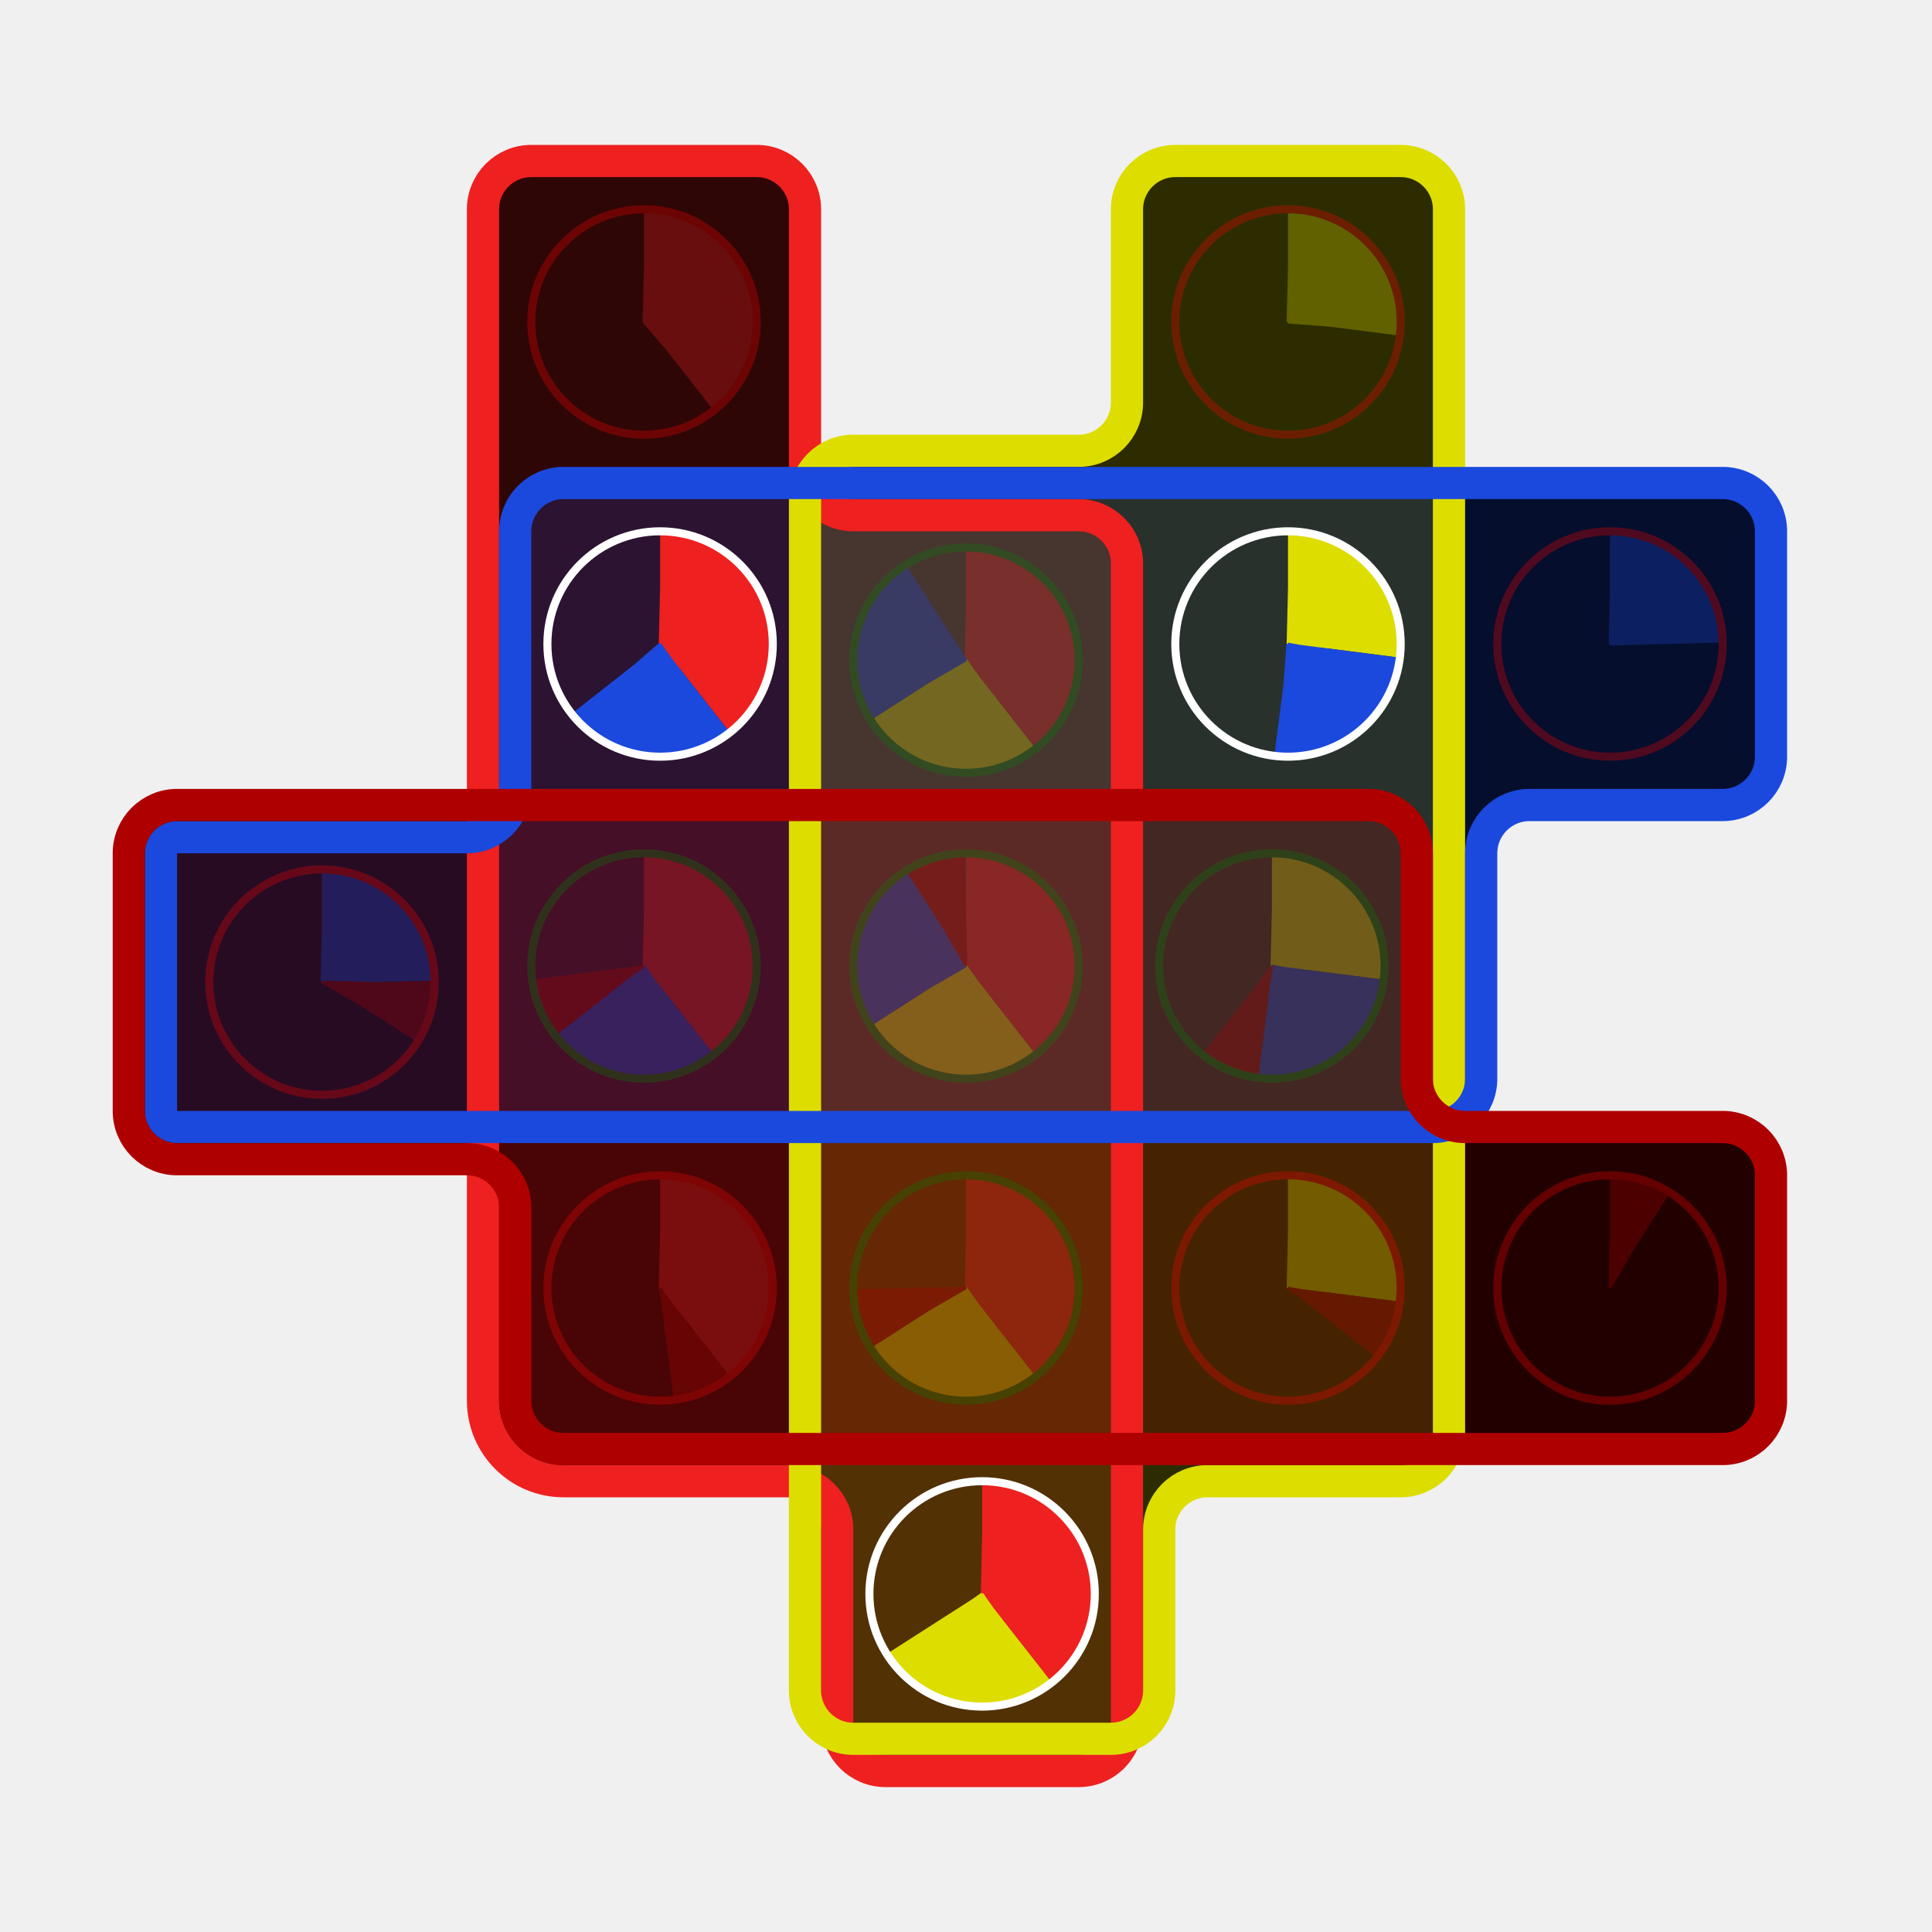
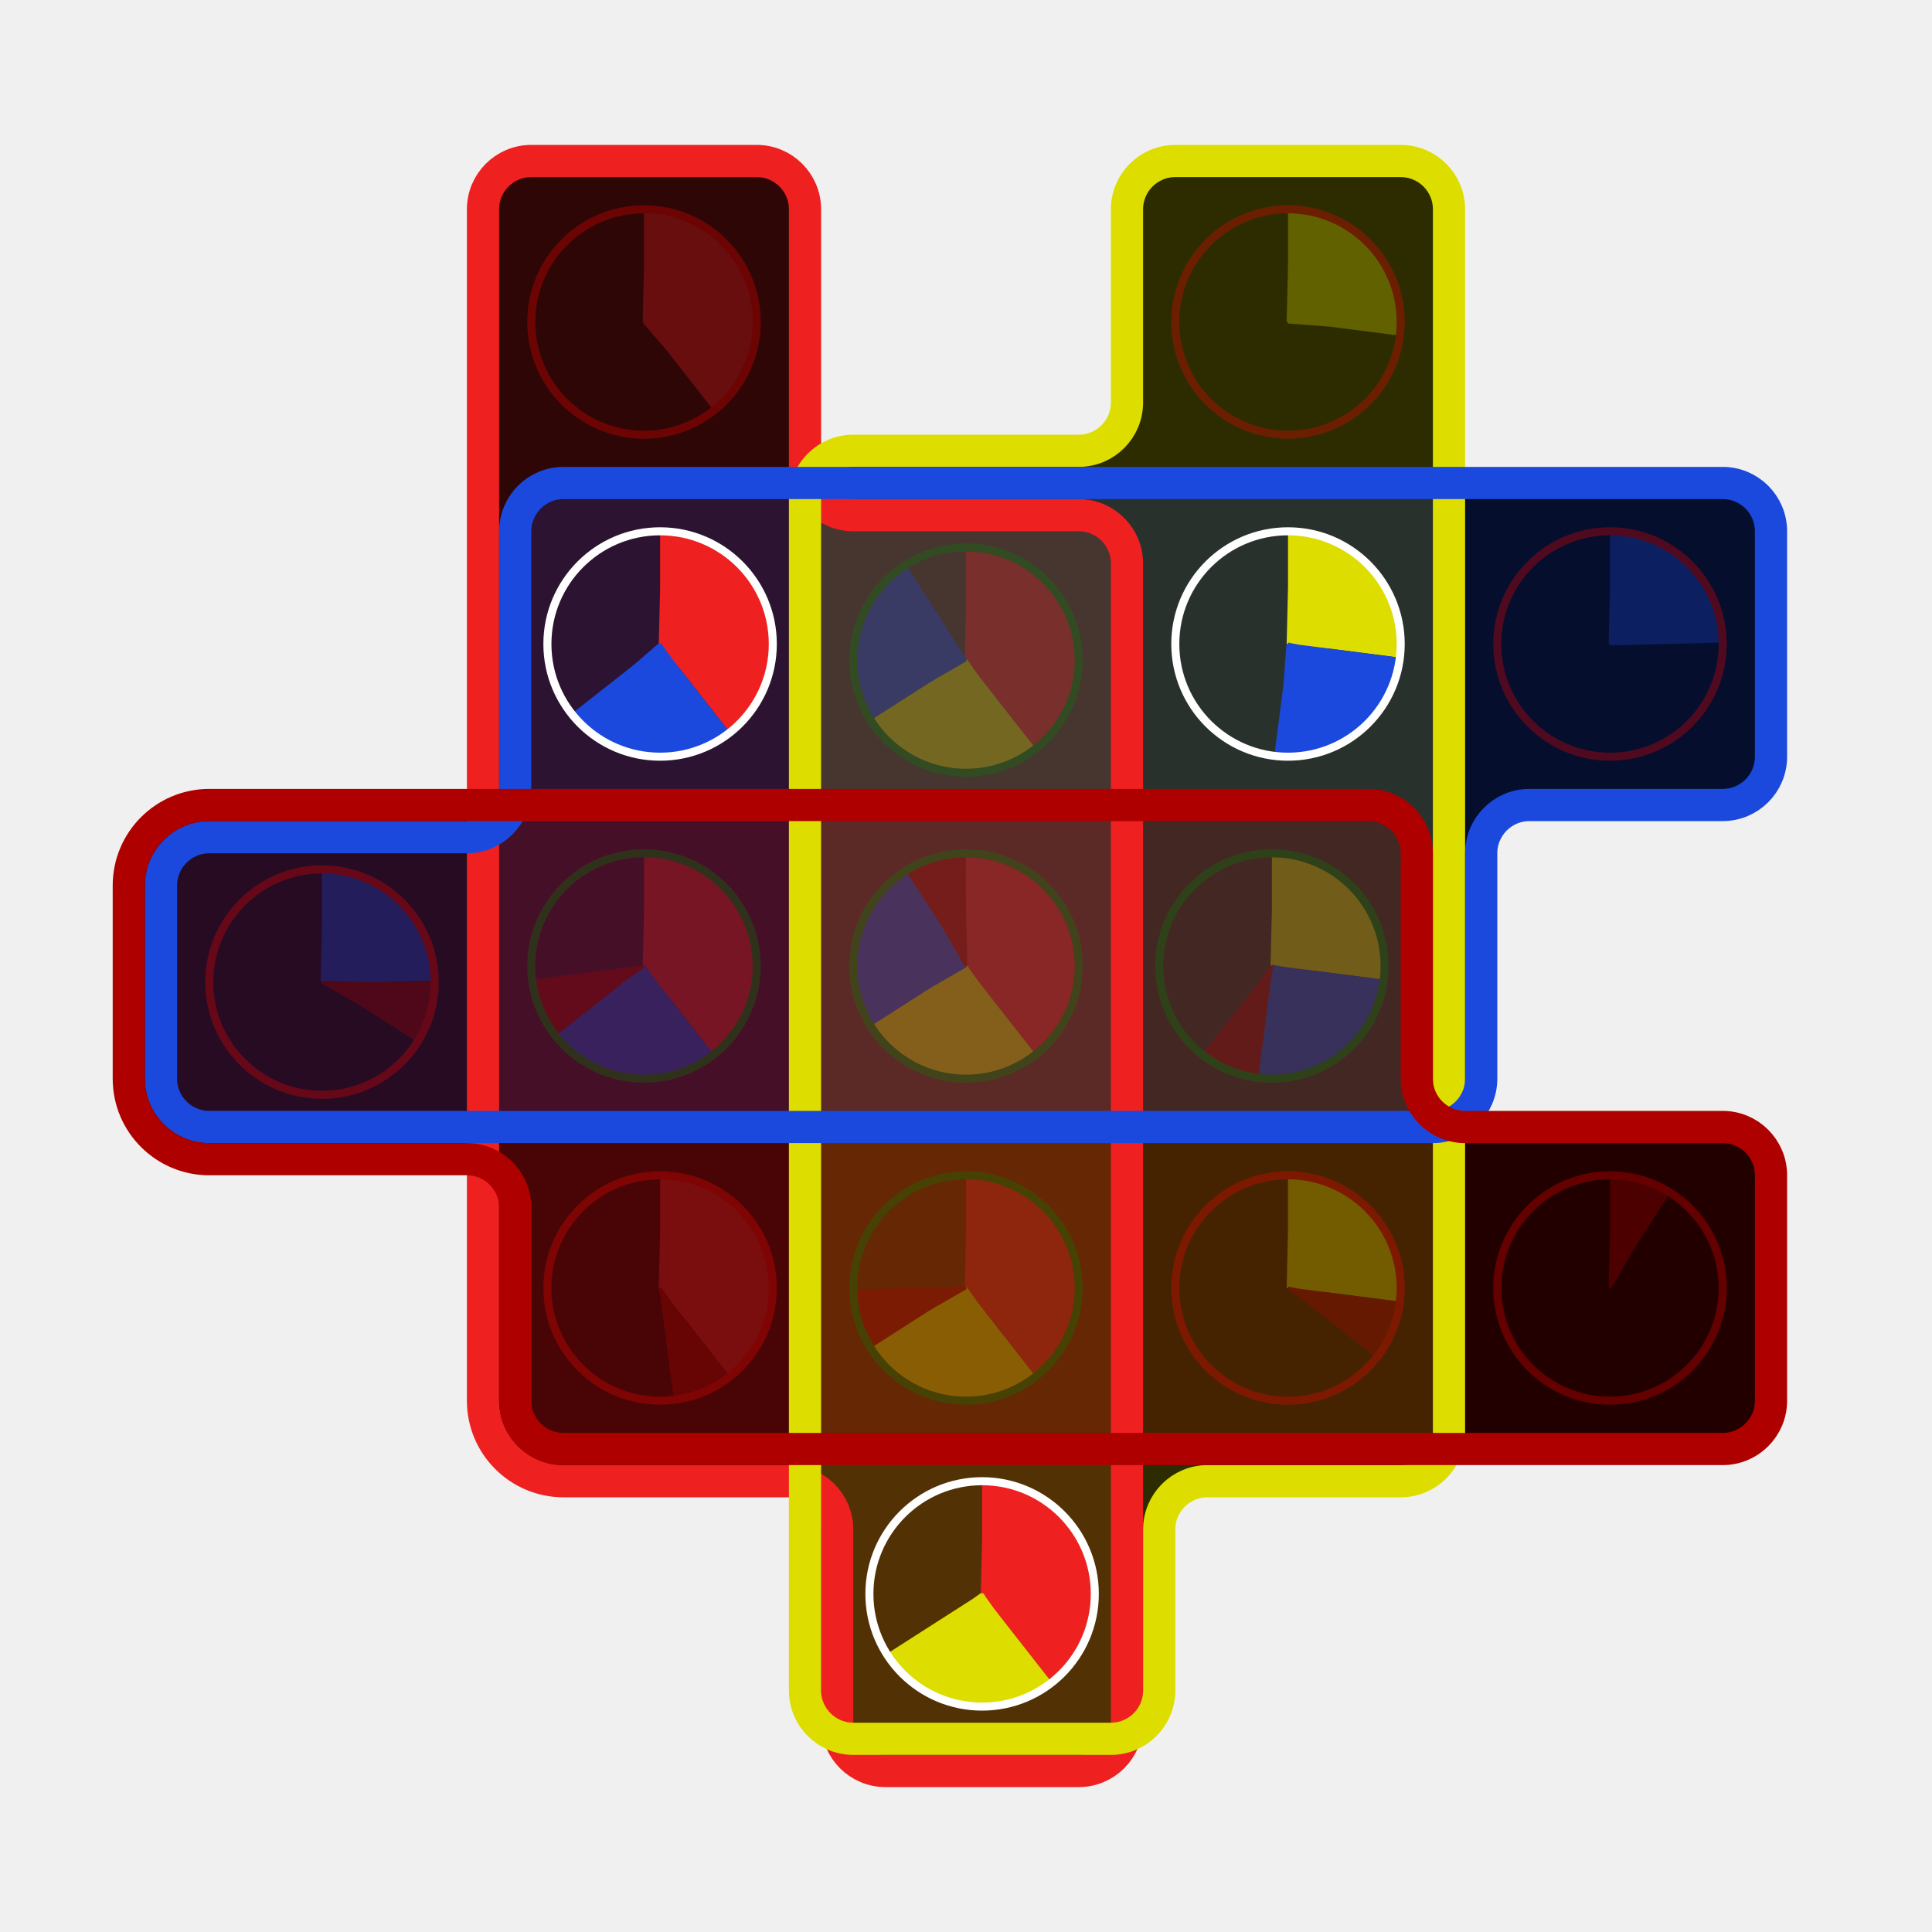
<svg xmlns="http://www.w3.org/2000/svg" viewBox="-10 -10 120 120" width="480px">
  <defs>
    <mask id="background_mask">
      <path d="M25,82 A5,5,0,0,1,20,77 L20,3 A3,3,0,0,1,23,0 L37,0 A3,3,0,0,1,40,3 L40,19 A3,3,0,0,0,43,22 L57,22 A3,3,0,0,1,60,25 L60,97 A3,3,0,0,1,57,100 L45,100 A3,3,0,0,1,42,97 L42,85 A3,3,0,0,0,39,82 z" fill="white" stroke="none" />
      <path d="M43,98 A3,3,0,0,1,40,95 L40,21 A3,3,0,0,1,43,18 L57,18 A3,3,0,0,0,60,15 L60,3 A3,3,0,0,1,63,0 L77,0 A3,3,0,0,1,80,3 L80,79 A3,3,0,0,1,77,82 L65,82 A3,3,0,0,0,62,85 L62,95 A3,3,0,0,1,59,98 z" fill="white" stroke="none" />
-       <path d="M1,60 A1,1,0,0,1,0,59 L0,43 A1,1,0,0,1,1,42 L19,42 A3,3,0,0,0,22,39 L22,23 A3,3,0,0,1,25,20 L97,20 A3,3,0,0,1,100,23 L100,37 A3,3,0,0,1,97,40 L85,40 A3,3,0,0,0,82,43 L82,57 A3,3,0,0,1,79,60 z" fill="white" stroke="none" />
-       <path d="M1,62 A3,3,0,0,1,-2,59 L-2,43 A3,3,0,0,1,1,40 L75,40 A3,3,0,0,1,78,43 L78,57 A3,3,0,0,0,81,60 L97,60 A3,3,0,0,1,100,63 L100,77 A3,3,0,0,1,97,80 L25,80 A3,3,0,0,1,22,77 L22,65 A3,3,0,0,0,19,62 z" fill="white" stroke="none" />
+       <path d="M3,60 A3,3,0,0,1,0,57 L0,45 A3,3,0,0,1,3,42 L19,42 A3,3,0,0,0,22,39 L22,23 A3,3,0,0,1,25,20 L97,20 A3,3,0,0,1,100,23 L100,37 A3,3,0,0,1,97,40 L85,40 A3,3,0,0,0,82,43 L82,57 A3,3,0,0,1,79,60 z" fill="white" stroke="none" />
+       <path d="M3,62 A5,5,0,0,1,-2,57 L-2,45 A5,5,0,0,1,3,40 L75,40 A3,3,0,0,1,78,43 L78,57 A3,3,0,0,0,81,60 L97,60 A3,3,0,0,1,100,63 L100,77 A3,3,0,0,1,97,80 L25,80 A3,3,0,0,1,22,77 L22,65 A3,3,0,0,0,19,62 z" fill="white" stroke="none" />
    </mask>
  </defs>
  <rect height="120" mask="url(#background_mask)" width="120" x="-10" y="-10" />
  <path d="M25,82 A5,5,0,0,1,20,77 L20,3 A3,3,0,0,1,23,0 L37,0 A3,3,0,0,1,40,3 L40,19 A3,3,0,0,0,43,22 L57,22 A3,3,0,0,1,60,25 L60,97 A3,3,0,0,1,57,100 L45,100 A3,3,0,0,1,42,97 L42,85 A3,3,0,0,0,39,82 z" fill="#EE2020" fill-opacity="0.2" stroke="none" stroke-width="1" />
  <path d="M43,98 A3,3,0,0,1,40,95 L40,21 A3,3,0,0,1,43,18 L57,18 A3,3,0,0,0,60,15 L60,3 A3,3,0,0,1,63,0 L77,0 A3,3,0,0,1,80,3 L80,79 A3,3,0,0,1,77,82 L65,82 A3,3,0,0,0,62,85 L62,95 A3,3,0,0,1,59,98 z" fill="#DDDD00" fill-opacity="0.2" stroke="none" stroke-width="1" />
-   <path d="M1,60 A1,1,0,0,1,0,59 L0,43 A1,1,0,0,1,1,42 L19,42 A3,3,0,0,0,22,39 L22,23 A3,3,0,0,1,25,20 L97,20 A3,3,0,0,1,100,23 L100,37 A3,3,0,0,1,97,40 L85,40 A3,3,0,0,0,82,43 L82,57 A3,3,0,0,1,79,60 z" fill="#1B49DD" fill-opacity="0.2" stroke="none" stroke-width="1" />
-   <path d="M1,62 A3,3,0,0,1,-2,59 L-2,43 A3,3,0,0,1,1,40 L75,40 A3,3,0,0,1,78,43 L78,57 A3,3,0,0,0,81,60 L97,60 A3,3,0,0,1,100,63 L100,77 A3,3,0,0,1,97,80 L25,80 A3,3,0,0,1,22,77 L22,65 A3,3,0,0,0,19,62 z" fill="#AF0000" fill-opacity="0.2" stroke="none" stroke-width="1" />
+   <path d="M3,60 A3,3,0,0,1,0,57 L0,45 A3,3,0,0,1,3,42 L19,42 A3,3,0,0,0,22,39 L22,23 A3,3,0,0,1,25,20 L97,20 A3,3,0,0,1,100,23 L100,37 A3,3,0,0,1,97,40 L85,40 A3,3,0,0,0,82,43 L82,57 A3,3,0,0,1,79,60 z" fill="#1B49DD" fill-opacity="0.2" stroke="none" stroke-width="1" />
+   <path d="M3,62 A5,5,0,0,1,-2,57 L-2,45 A5,5,0,0,1,3,40 L75,40 A3,3,0,0,1,78,43 L78,57 A3,3,0,0,0,81,60 L97,60 A3,3,0,0,1,100,63 L100,77 A3,3,0,0,1,97,80 L25,80 A3,3,0,0,1,22,77 L22,65 A3,3,0,0,0,19,62 z" fill="#AF0000" fill-opacity="0.2" stroke="none" stroke-width="1" />
  <path d="M25,82 A5,5,0,0,1,20,77 L20,3 A3,3,0,0,1,23,0 L37,0 A3,3,0,0,1,40,3 L40,19 A3,3,0,0,0,43,22 L57,22 A3,3,0,0,1,60,25 L60,97 A3,3,0,0,1,57,100 L45,100 A3,3,0,0,1,42,97 L42,85 A3,3,0,0,0,39,82 z" fill="none" stroke="#EE2020" stroke-width="2" />
  <path d="M43,98 A3,3,0,0,1,40,95 L40,21 A3,3,0,0,1,43,18 L57,18 A3,3,0,0,0,60,15 L60,3 A3,3,0,0,1,63,0 L77,0 A3,3,0,0,1,80,3 L80,79 A3,3,0,0,1,77,82 L65,82 A3,3,0,0,0,62,85 L62,95 A3,3,0,0,1,59,98 z" fill="none" stroke="#DDDD00" stroke-width="2" />
-   <path d="M1,60 A1,1,0,0,1,0,59 L0,43 A1,1,0,0,1,1,42 L19,42 A3,3,0,0,0,22,39 L22,23 A3,3,0,0,1,25,20 L97,20 A3,3,0,0,1,100,23 L100,37 A3,3,0,0,1,97,40 L85,40 A3,3,0,0,0,82,43 L82,57 A3,3,0,0,1,79,60 z" fill="none" stroke="#1B49DD" stroke-width="2" />
-   <path d="M1,62 A3,3,0,0,1,-2,59 L-2,43 A3,3,0,0,1,1,40 L75,40 A3,3,0,0,1,78,43 L78,57 A3,3,0,0,0,81,60 L97,60 A3,3,0,0,1,100,63 L100,77 A3,3,0,0,1,97,80 L25,80 A3,3,0,0,1,22,77 L22,65 A3,3,0,0,0,19,62 z" fill="none" stroke="#AF0000" stroke-width="2" />
+   <path d="M3,60 A3,3,0,0,1,0,57 L0,45 A3,3,0,0,1,3,42 L19,42 A3,3,0,0,0,22,39 L22,23 A3,3,0,0,1,25,20 L97,20 A3,3,0,0,1,100,23 L100,37 A3,3,0,0,1,97,40 L85,40 A3,3,0,0,0,82,43 L82,57 A3,3,0,0,1,79,60 z" fill="none" stroke="#1B49DD" stroke-width="2" />
+   <path d="M3,62 A5,5,0,0,1,-2,57 L-2,45 A5,5,0,0,1,3,40 L75,40 A3,3,0,0,1,78,43 L78,57 A3,3,0,0,0,81,60 L97,60 A3,3,0,0,1,100,63 L100,77 A3,3,0,0,1,97,80 L25,80 A3,3,0,0,1,22,77 L22,65 A3,3,0,0,0,19,62 z" fill="none" stroke="#AF0000" stroke-width="2" />
  <g opacity="0.3" transform="rotate(-90 10 51)">
    <circle cx="10" cy="51" fill="transparent" r="3.5" stroke="#1B49DD" stroke-dasharray="5.498, 21.991" stroke-width="7" />
    <circle cx="10" cy="51" fill="transparent" r="3.5" stroke="#AF0000" stroke-dasharray="1.94, 21.991" stroke-dashoffset="-5.498" stroke-width="7" />
    <circle cx="10" cy="51" fill="transparent" r="7" stroke="red" stroke-width="0.5" />
  </g>
  <g opacity="0.3" transform="rotate(-90 30 10)">
    <circle cx="30" cy="10" fill="transparent" r="3.5" stroke="#EE2020" stroke-dasharray="8.651, 21.991" stroke-width="7" />
    <circle cx="30" cy="10" fill="transparent" r="7" stroke="red" stroke-width="0.5" />
  </g>
  <g transform="rotate(-90 31 30)">
    <circle cx="31" cy="30" fill="transparent" r="3.5" stroke="#EE2020" stroke-dasharray="8.651, 21.991" stroke-width="7" />
    <circle cx="31" cy="30" fill="transparent" r="3.5" stroke="#1B49DD" stroke-dasharray="5.498, 21.991" stroke-dashoffset="-8.651" stroke-width="7" />
    <circle cx="31" cy="30" fill="transparent" r="7" stroke="white" stroke-width="0.5" />
  </g>
  <g opacity="0.3" transform="rotate(-90 30 50)">
    <circle cx="30" cy="50" fill="transparent" r="3.5" stroke="#EE2020" stroke-dasharray="8.651, 21.991" stroke-width="7" />
    <circle cx="30" cy="50" fill="transparent" r="3.5" stroke="#1B49DD" stroke-dasharray="5.498, 21.991" stroke-dashoffset="-8.651" stroke-width="7" />
    <circle cx="30" cy="50" fill="transparent" r="3.5" stroke="#AF0000" stroke-dasharray="1.94, 21.991" stroke-dashoffset="-14.149" stroke-width="7" />
    <circle cx="30" cy="50" fill="transparent" r="7" stroke="green" stroke-width="0.5" />
  </g>
  <g opacity="0.3" transform="rotate(-90 31 70)">
    <circle cx="31" cy="70" fill="transparent" r="3.5" stroke="#EE2020" stroke-dasharray="8.651, 21.991" stroke-width="7" />
    <circle cx="31" cy="70" fill="transparent" r="3.5" stroke="#AF0000" stroke-dasharray="1.94, 21.991" stroke-dashoffset="-8.651" stroke-width="7" />
    <circle cx="31" cy="70" fill="transparent" r="7" stroke="red" stroke-width="0.5" />
  </g>
  <g opacity="0.3" transform="rotate(-90 50 31)">
    <circle cx="50" cy="31" fill="transparent" r="3.5" stroke="#EE2020" stroke-dasharray="8.651, 21.991" stroke-width="7" />
    <circle cx="50" cy="31" fill="transparent" r="3.5" stroke="#DDDD00" stroke-dasharray="5.902, 21.991" stroke-dashoffset="-8.651" stroke-width="7" />
    <circle cx="50" cy="31" fill="transparent" r="3.5" stroke="#1B49DD" stroke-dasharray="5.498, 21.991" stroke-dashoffset="-14.553" stroke-width="7" />
    <circle cx="50" cy="31" fill="transparent" r="7" stroke="green" stroke-width="0.5" />
  </g>
  <g opacity="0.3" transform="rotate(-90 50 50)">
    <circle cx="50" cy="50" fill="transparent" r="3.5" stroke="#EE2020" stroke-dasharray="8.651, 21.991" stroke-width="7" />
    <circle cx="50" cy="50" fill="transparent" r="3.5" stroke="#DDDD00" stroke-dasharray="5.902, 21.991" stroke-dashoffset="-8.651" stroke-width="7" />
    <circle cx="50" cy="50" fill="transparent" r="3.5" stroke="#1B49DD" stroke-dasharray="5.498, 21.991" stroke-dashoffset="-14.553" stroke-width="7" />
    <circle cx="50" cy="50" fill="transparent" r="3.5" stroke="#AF0000" stroke-dasharray="1.94, 21.991" stroke-dashoffset="-20.051" stroke-width="7" />
    <circle cx="50" cy="50" fill="transparent" r="7" stroke="green" stroke-width="0.5" />
  </g>
  <g opacity="0.3" transform="rotate(-90 50 70)">
    <circle cx="50" cy="70" fill="transparent" r="3.5" stroke="#EE2020" stroke-dasharray="8.651, 21.991" stroke-width="7" />
    <circle cx="50" cy="70" fill="transparent" r="3.5" stroke="#DDDD00" stroke-dasharray="5.902, 21.991" stroke-dashoffset="-8.651" stroke-width="7" />
    <circle cx="50" cy="70" fill="transparent" r="3.5" stroke="#AF0000" stroke-dasharray="1.94, 21.991" stroke-dashoffset="-14.553" stroke-width="7" />
    <circle cx="50" cy="70" fill="transparent" r="7" stroke="green" stroke-width="0.5" />
  </g>
  <g transform="rotate(-90 51 89)">
    <circle cx="51" cy="89" fill="transparent" r="3.5" stroke="#EE2020" stroke-dasharray="8.651, 21.991" stroke-width="7" />
    <circle cx="51" cy="89" fill="transparent" r="3.5" stroke="#DDDD00" stroke-dasharray="5.902, 21.991" stroke-dashoffset="-8.651" stroke-width="7" />
    <circle cx="51" cy="89" fill="transparent" r="7" stroke="white" stroke-width="0.5" />
  </g>
  <g opacity="0.3" transform="rotate(-90 70 10)">
    <circle cx="70" cy="10" fill="transparent" r="3.5" stroke="#DDDD00" stroke-dasharray="5.902, 21.991" stroke-width="7" />
    <circle cx="70" cy="10" fill="transparent" r="7" stroke="red" stroke-width="0.5" />
  </g>
  <g transform="rotate(-90 70 30)">
    <circle cx="70" cy="30" fill="transparent" r="3.5" stroke="#DDDD00" stroke-dasharray="5.902, 21.991" stroke-width="7" />
    <circle cx="70" cy="30" fill="transparent" r="3.5" stroke="#1B49DD" stroke-dasharray="5.498, 21.991" stroke-dashoffset="-5.902" stroke-width="7" />
    <circle cx="70" cy="30" fill="transparent" r="7" stroke="white" stroke-width="0.5" />
  </g>
  <g opacity="0.3" transform="rotate(-90 69 50)">
    <circle cx="69" cy="50" fill="transparent" r="3.5" stroke="#DDDD00" stroke-dasharray="5.902, 21.991" stroke-width="7" />
    <circle cx="69" cy="50" fill="transparent" r="3.5" stroke="#1B49DD" stroke-dasharray="5.498, 21.991" stroke-dashoffset="-5.902" stroke-width="7" />
    <circle cx="69" cy="50" fill="transparent" r="3.5" stroke="#AF0000" stroke-dasharray="1.94, 21.991" stroke-dashoffset="-11.4" stroke-width="7" />
    <circle cx="69" cy="50" fill="transparent" r="7" stroke="green" stroke-width="0.5" />
  </g>
  <g opacity="0.3" transform="rotate(-90 70 70)">
    <circle cx="70" cy="70" fill="transparent" r="3.5" stroke="#DDDD00" stroke-dasharray="5.902, 21.991" stroke-width="7" />
    <circle cx="70" cy="70" fill="transparent" r="3.5" stroke="#AF0000" stroke-dasharray="1.94, 21.991" stroke-dashoffset="-5.902" stroke-width="7" />
    <circle cx="70" cy="70" fill="transparent" r="7" stroke="red" stroke-width="0.5" />
  </g>
  <g opacity="0.3" transform="rotate(-90 90 30)">
    <circle cx="90" cy="30" fill="transparent" r="3.5" stroke="#1B49DD" stroke-dasharray="5.498, 21.991" stroke-width="7" />
    <circle cx="90" cy="30" fill="transparent" r="7" stroke="red" stroke-width="0.5" />
  </g>
  <g opacity="0.3" transform="rotate(-90 90 70)">
    <circle cx="90" cy="70" fill="transparent" r="3.5" stroke="#AF0000" stroke-dasharray="1.94, 21.991" stroke-width="7" />
    <circle cx="90" cy="70" fill="transparent" r="7" stroke="red" stroke-width="0.5" />
  </g>
</svg>
